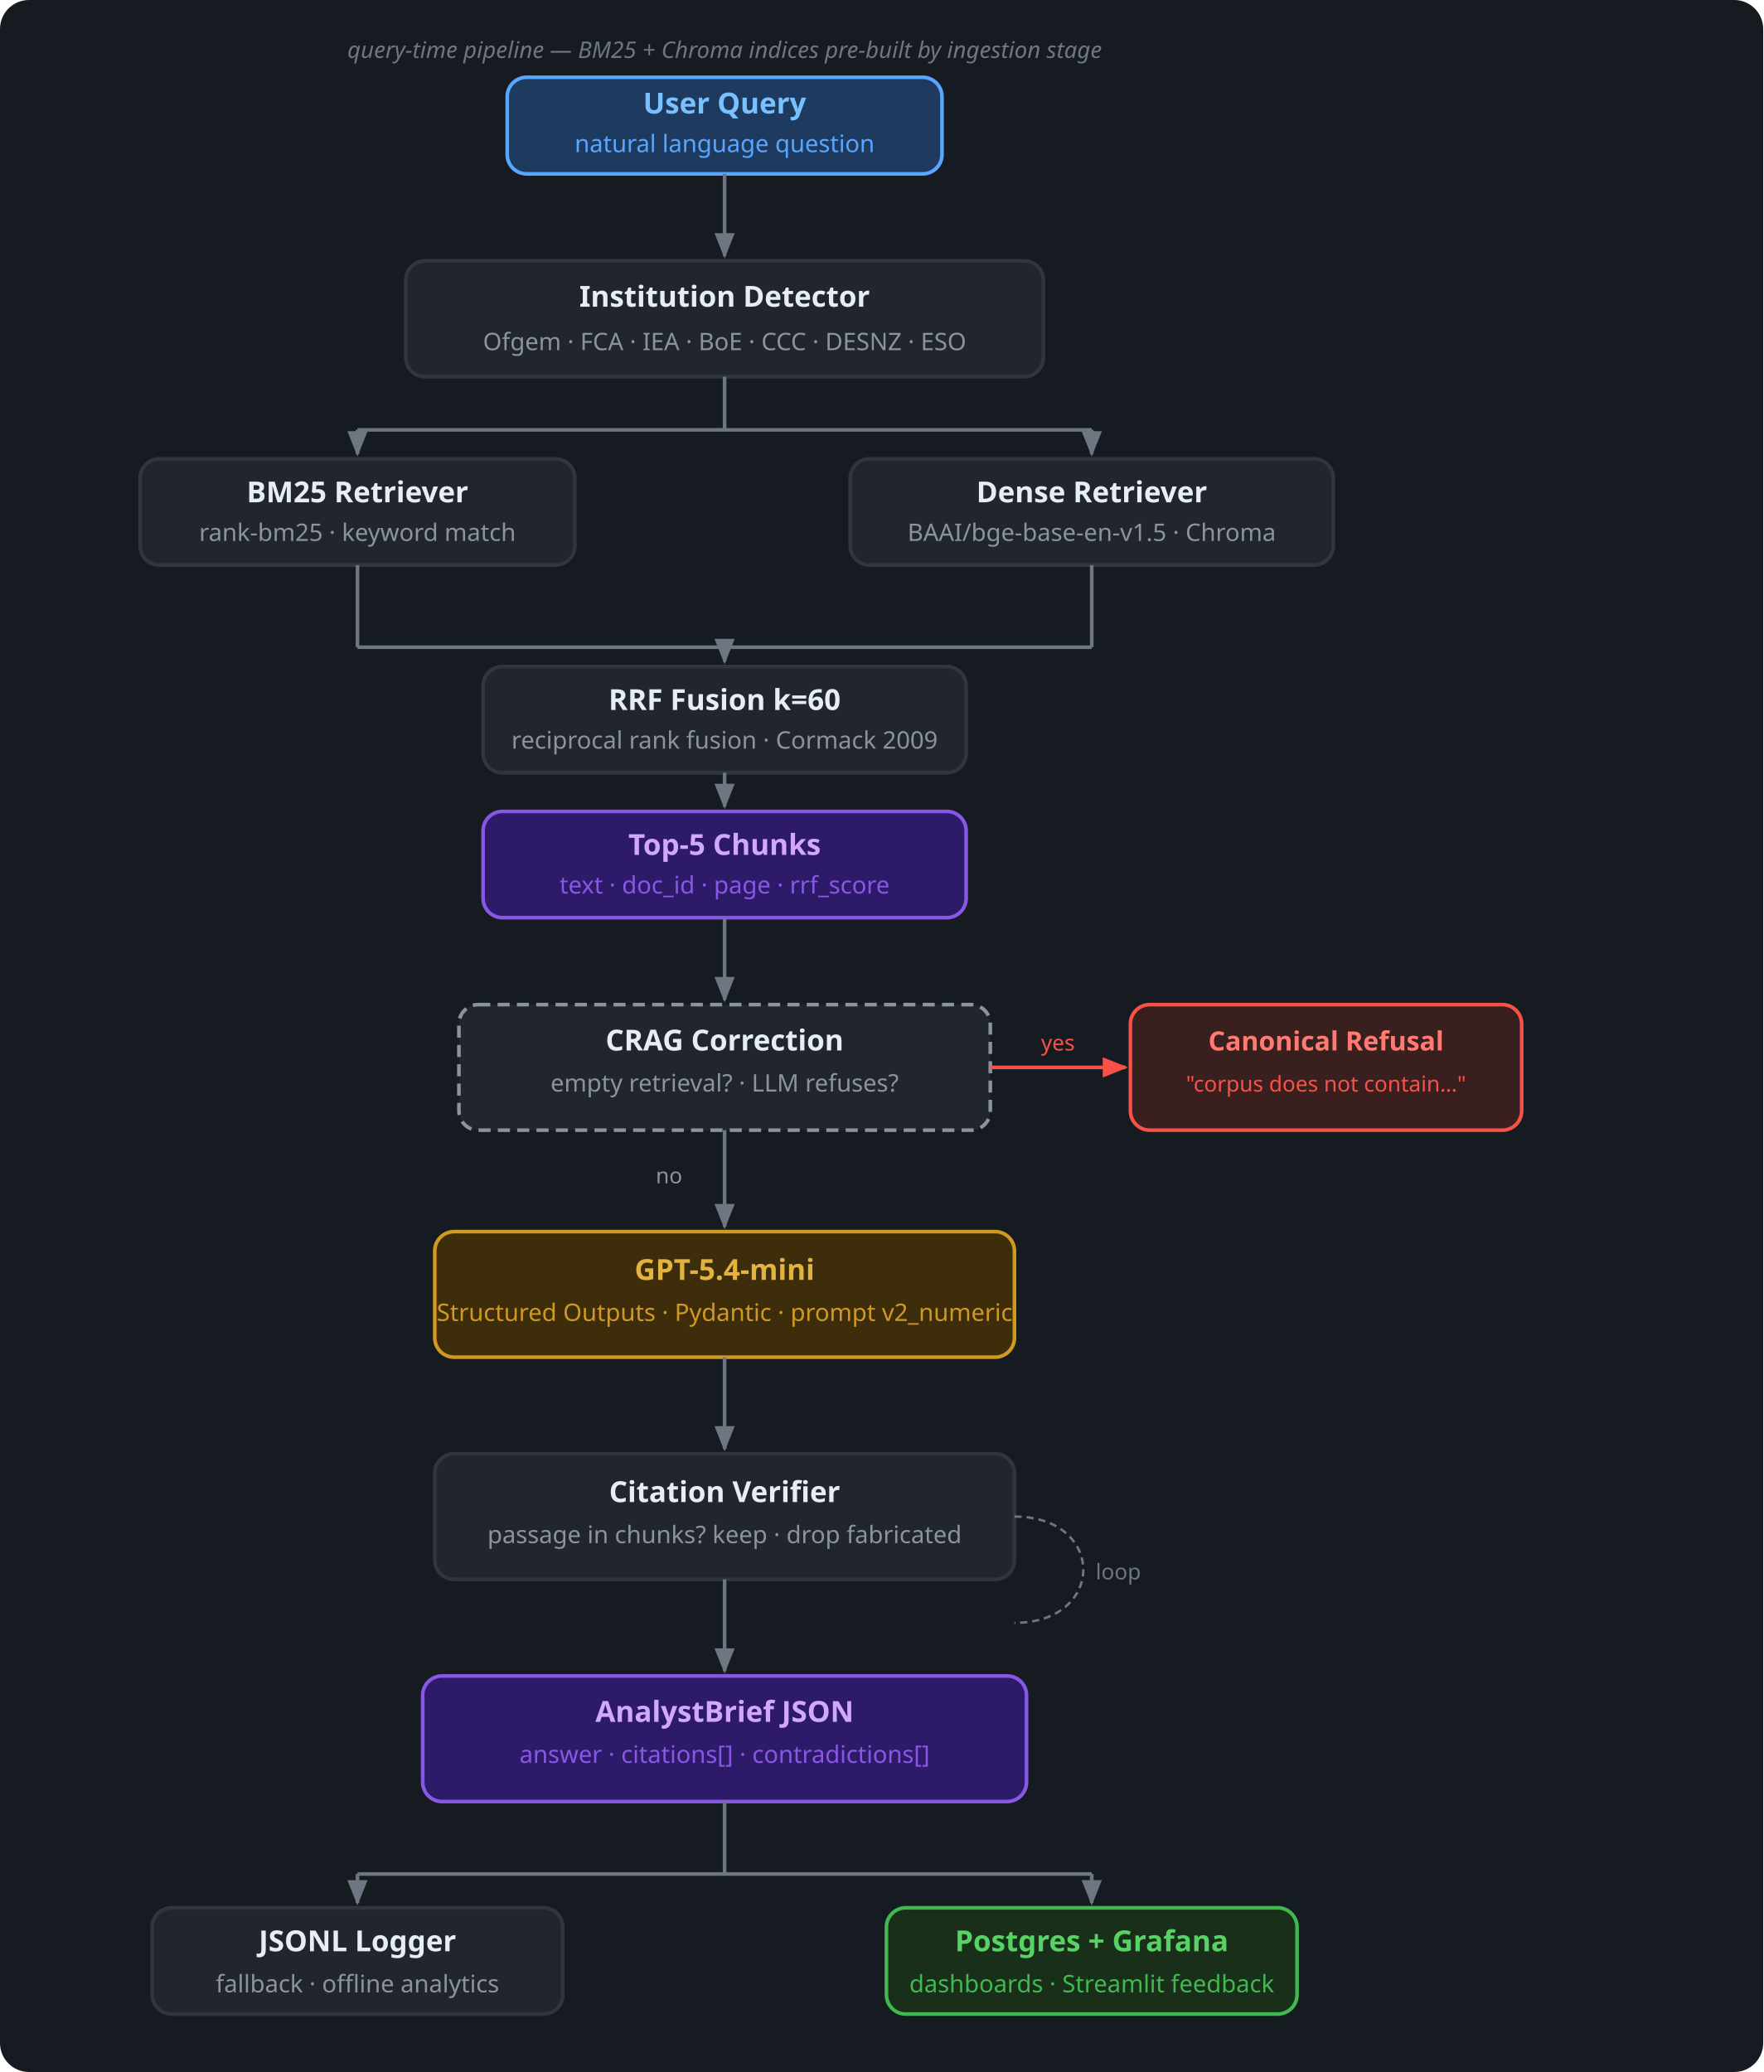
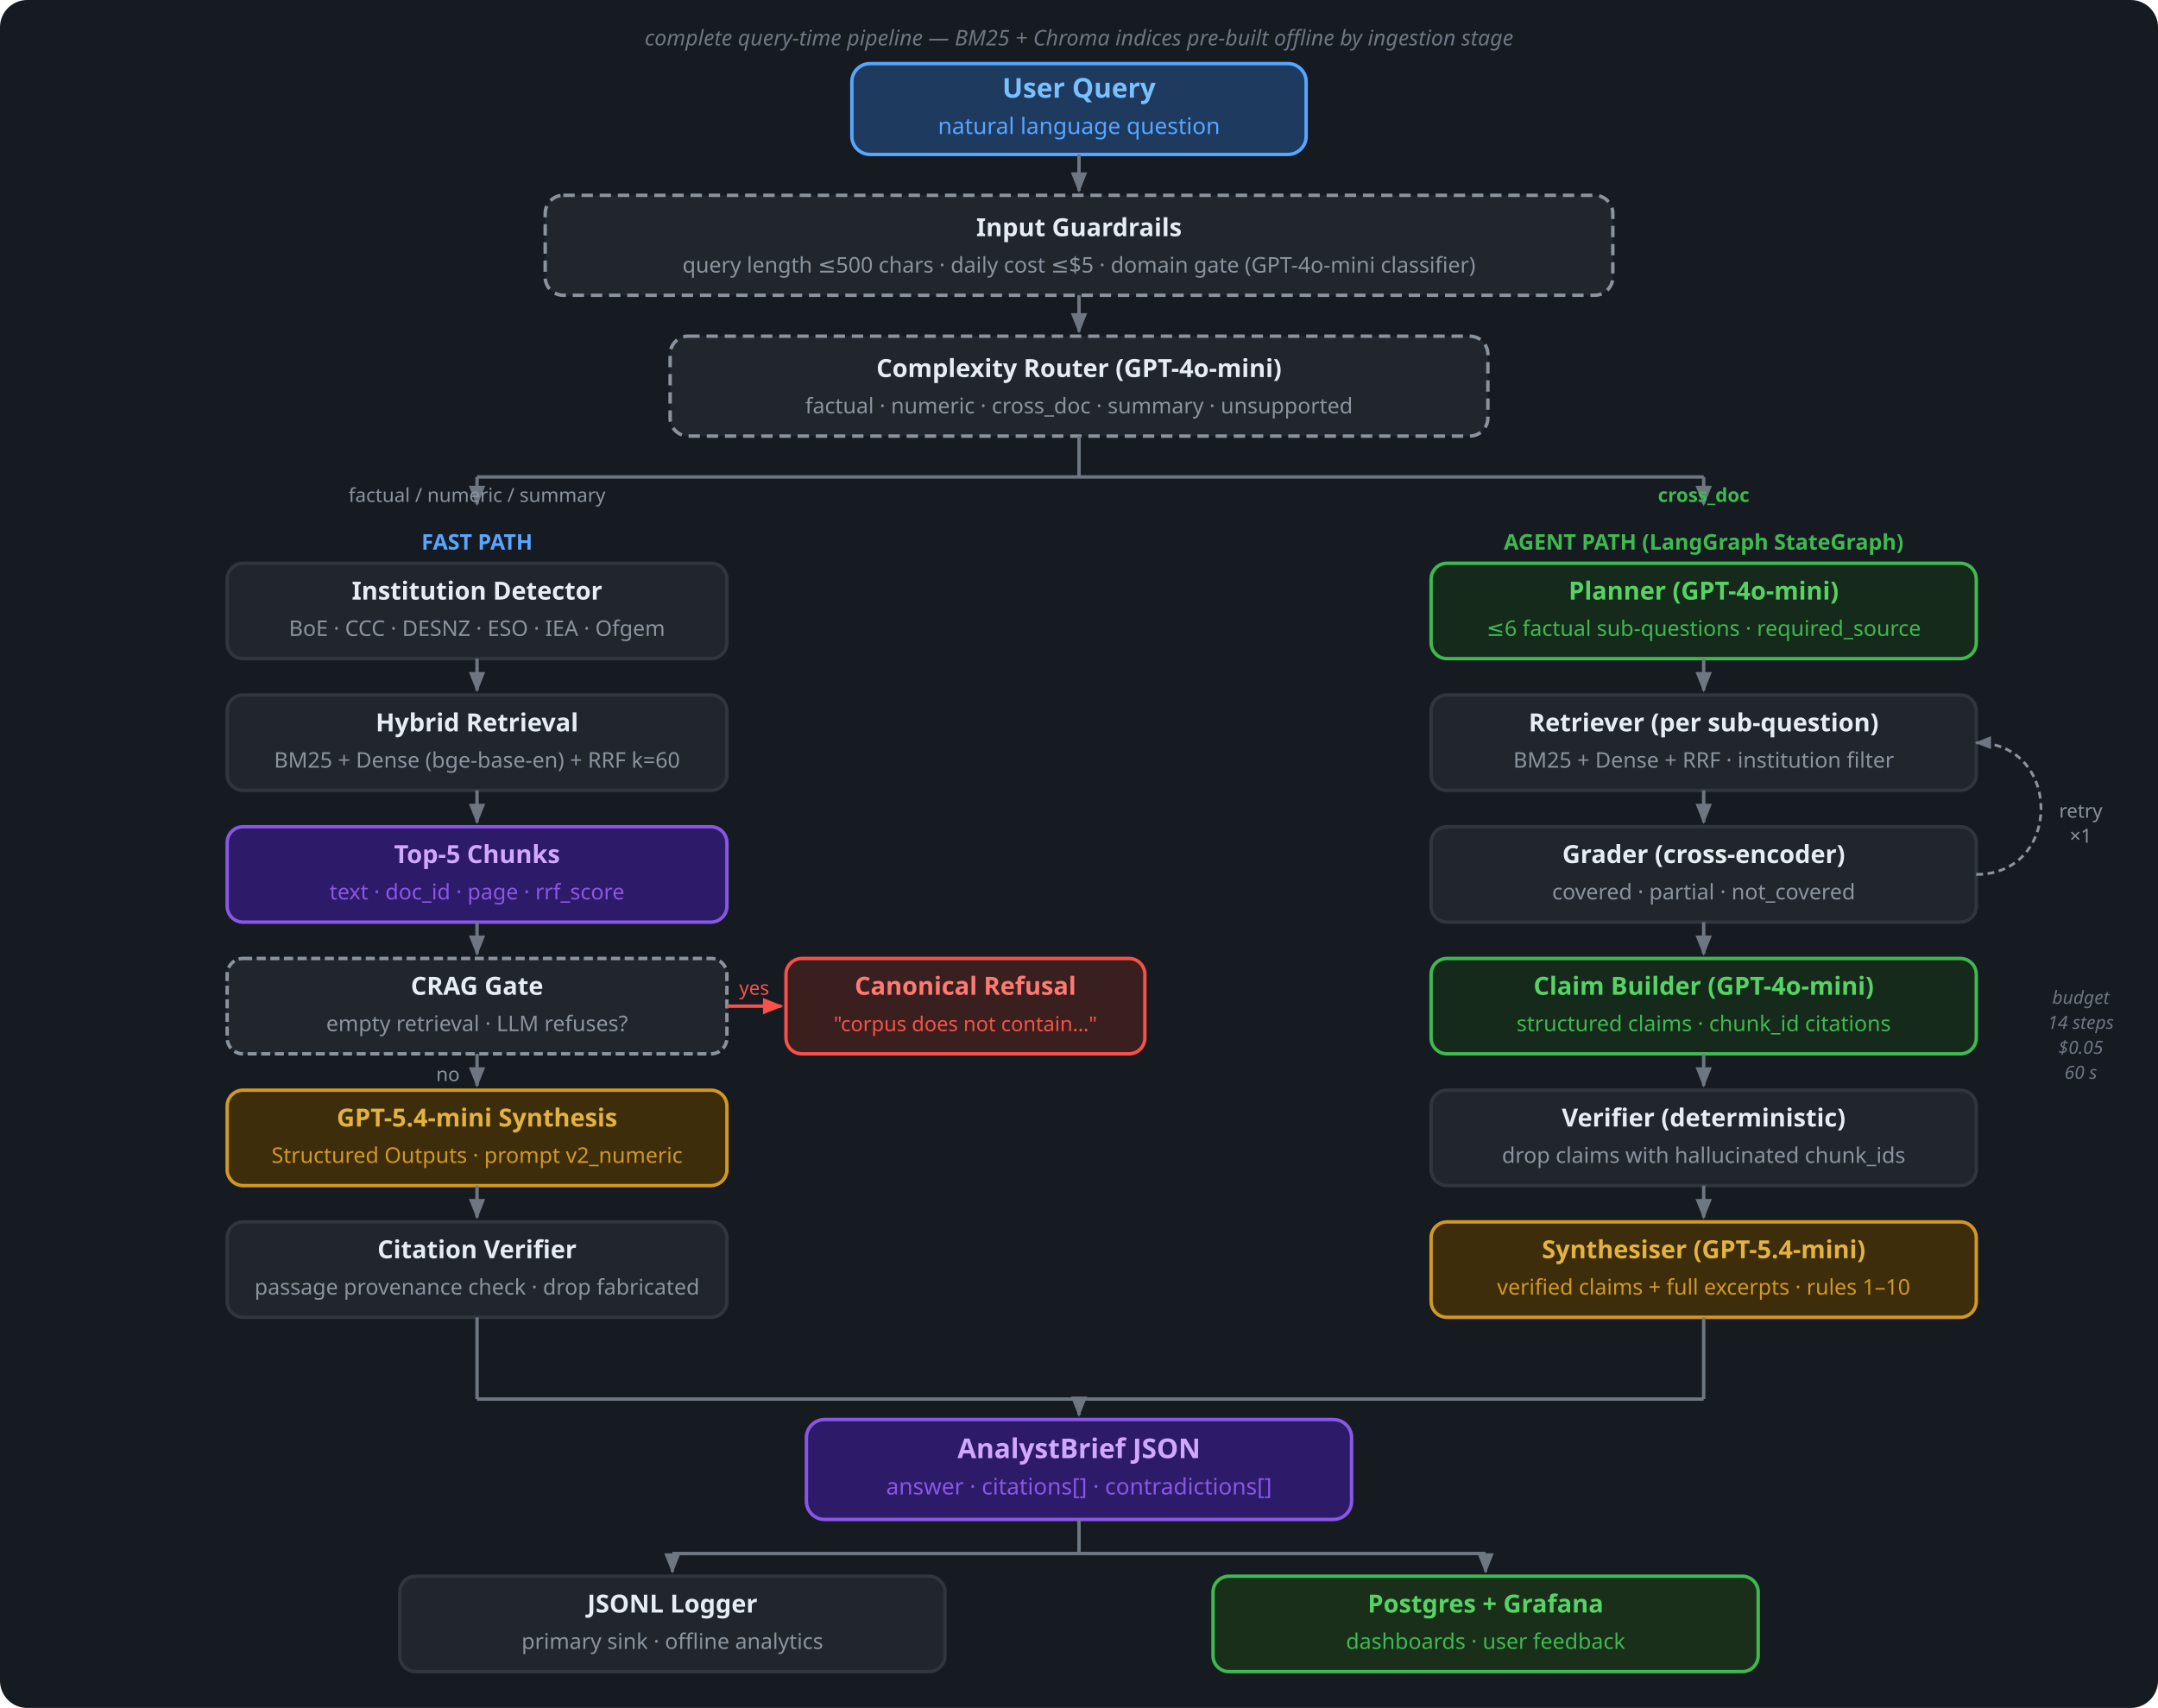
- <svg xmlns="http://www.w3.org/2000/svg" viewBox="0 0 730 858">
+ <svg xmlns="http://www.w3.org/2000/svg" viewBox="0 0 950 752">
  <rect width="100%" height="100%" fill="#161b22" rx="12" />
  <defs>
-     <marker id="a0" viewBox="0 0 10 10" refX="9" refY="5" markerWidth="7" markerHeight="7" orient="auto">
+     <marker id="arr" viewBox="0 0 10 10" refX="9" refY="5" markerWidth="6" markerHeight="6" orient="auto">
      <path d="M0,1 L10,5 L0,9 z" fill="#6e7681" />
    </marker>
-     <marker id="a0r" viewBox="0 0 10 10" refX="9" refY="5" markerWidth="7" markerHeight="7" orient="auto">
+     <marker id="arrr" viewBox="0 0 10 10" refX="9" refY="5" markerWidth="6" markerHeight="6" orient="auto">
      <path d="M0,1 L10,5 L0,9 z" fill="#f85149" />
    </marker>
  </defs>
-   <text x="300" y="24" text-anchor="middle" fill="#6e7681" font-size="9.5" font-style="italic" font-family="ui-sans-serif,system-ui,sans-serif">query-time pipeline — BM25 + Chroma indices pre-built by ingestion stage</text>
-   <rect x="210" y="32" width="180" height="40" rx="8" fill="#1f3a5f" stroke="#58a6ff" stroke-width="1.5" />
-   <text x="300" y="47" text-anchor="middle" fill="#79c0ff" font-size="12" font-weight="700" font-family="ui-sans-serif,system-ui,sans-serif">User Query</text>
-   <text x="300" y="63" text-anchor="middle" fill="#58a6ff" font-size="10" font-family="ui-sans-serif,system-ui,sans-serif">natural language question</text>
-   <line x1="300" y1="72" x2="300" y2="106" stroke="#6e7681" stroke-width="1.5" marker-end="url(#a0)" />
-   <rect x="168" y="108" width="264" height="48" rx="8" fill="#21262d" stroke="#30363d" stroke-width="1.5" />
-   <text x="300" y="127" text-anchor="middle" fill="#e6edf3" font-size="12" font-weight="600" font-family="ui-sans-serif,system-ui,sans-serif">Institution Detector</text>
-   <text x="300" y="145" text-anchor="middle" fill="#8b949e" font-size="10" font-family="ui-sans-serif,system-ui,sans-serif">Ofgem · FCA · IEA · BoE · CCC · DESNZ · ESO</text>
-   <line x1="300" y1="156" x2="300" y2="178" stroke="#6e7681" stroke-width="1.5" />
-   <line x1="148" y1="178" x2="452" y2="178" stroke="#6e7681" stroke-width="1.5" />
-   <line x1="148" y1="178" x2="148" y2="188" stroke="#6e7681" stroke-width="1.5" marker-end="url(#a0)" />
-   <line x1="452" y1="178" x2="452" y2="188" stroke="#6e7681" stroke-width="1.5" marker-end="url(#a0)" />
-   <rect x="58" y="190" width="180" height="44" rx="8" fill="#21262d" stroke="#30363d" stroke-width="1.5" />
-   <text x="148" y="208" text-anchor="middle" fill="#e6edf3" font-size="12" font-weight="600" font-family="ui-sans-serif,system-ui,sans-serif">BM25 Retriever</text>
-   <text x="148" y="224" text-anchor="middle" fill="#8b949e" font-size="10" font-family="ui-sans-serif,system-ui,sans-serif">rank-bm25 · keyword match</text>
-   <rect x="352" y="190" width="200" height="44" rx="8" fill="#21262d" stroke="#30363d" stroke-width="1.5" />
-   <text x="452" y="208" text-anchor="middle" fill="#e6edf3" font-size="12" font-weight="600" font-family="ui-sans-serif,system-ui,sans-serif">Dense Retriever</text>
-   <text x="452" y="224" text-anchor="middle" fill="#8b949e" font-size="10" font-family="ui-sans-serif,system-ui,sans-serif">BAAI/bge-base-en-v1.5 · Chroma</text>
-   <line x1="148" y1="234" x2="148" y2="268" stroke="#6e7681" stroke-width="1.5" />
-   <line x1="452" y1="234" x2="452" y2="268" stroke="#6e7681" stroke-width="1.5" />
-   <line x1="148" y1="268" x2="452" y2="268" stroke="#6e7681" stroke-width="1.5" />
-   <line x1="300" y1="268" x2="300" y2="274" stroke="#6e7681" stroke-width="1.5" marker-end="url(#a0)" />
-   <rect x="200" y="276" width="200" height="44" rx="8" fill="#21262d" stroke="#30363d" stroke-width="1.5" />
-   <text x="300" y="294" text-anchor="middle" fill="#e6edf3" font-size="12" font-weight="600" font-family="ui-sans-serif,system-ui,sans-serif">RRF Fusion  k=60</text>
-   <text x="300" y="310" text-anchor="middle" fill="#8b949e" font-size="10" font-family="ui-sans-serif,system-ui,sans-serif">reciprocal rank fusion · Cormack 2009</text>
-   <line x1="300" y1="320" x2="300" y2="334" stroke="#6e7681" stroke-width="1.5" marker-end="url(#a0)" />
-   <rect x="200" y="336" width="200" height="44" rx="8" fill="#2d1b69" stroke="#8957e5" stroke-width="1.5" />
-   <text x="300" y="354" text-anchor="middle" fill="#d2a8ff" font-size="12" font-weight="700" font-family="ui-sans-serif,system-ui,sans-serif">Top-5 Chunks</text>
-   <text x="300" y="370" text-anchor="middle" fill="#8957e5" font-size="10" font-family="ui-sans-serif,system-ui,sans-serif">text · doc_id · page · rrf_score</text>
-   <line x1="300" y1="380" x2="300" y2="414" stroke="#6e7681" stroke-width="1.5" marker-end="url(#a0)" />
-   <rect x="190" y="416" width="220" height="52" rx="8" fill="#21262d" stroke="#8b949e" stroke-width="1.5" stroke-dasharray="5,3" />
-   <text x="300" y="435" text-anchor="middle" fill="#e6edf3" font-size="12" font-weight="600" font-family="ui-sans-serif,system-ui,sans-serif">CRAG Correction</text>
-   <text x="300" y="452" text-anchor="middle" fill="#8b949e" font-size="10" font-family="ui-sans-serif,system-ui,sans-serif">empty retrieval? · LLM refuses?</text>
-   <line x1="410" y1="442" x2="466" y2="442" stroke="#f85149" stroke-width="1.5" marker-end="url(#a0r)" />
-   <text x="438" y="435" text-anchor="middle" fill="#f85149" font-size="9" font-family="ui-sans-serif,system-ui,sans-serif">yes</text>
-   <rect x="468" y="416" width="162" height="52" rx="8" fill="#3a1f1f" stroke="#f85149" stroke-width="1.5" />
-   <text x="549" y="435" text-anchor="middle" fill="#ff7b72" font-size="11" font-weight="600" font-family="ui-sans-serif,system-ui,sans-serif">Canonical Refusal</text>
-   <text x="549" y="452" text-anchor="middle" fill="#f85149" font-size="9" font-family="ui-sans-serif,system-ui,sans-serif">"corpus does not contain…"</text>
-   <text x="277" y="490" text-anchor="middle" fill="#8b949e" font-size="9" font-family="ui-sans-serif,system-ui,sans-serif">no</text>
-   <line x1="300" y1="468" x2="300" y2="508" stroke="#6e7681" stroke-width="1.5" marker-end="url(#a0)" />
-   <rect x="180" y="510" width="240" height="52" rx="8" fill="#3d2d0a" stroke="#d29922" stroke-width="1.5" />
-   <text x="300" y="530" text-anchor="middle" fill="#e3b341" font-size="12" font-weight="700" font-family="ui-sans-serif,system-ui,sans-serif">GPT-5.4-mini</text>
-   <text x="300" y="547" text-anchor="middle" fill="#d29922" font-size="10" font-family="ui-sans-serif,system-ui,sans-serif">Structured Outputs · Pydantic · prompt v2_numeric</text>
-   <line x1="300" y1="562" x2="300" y2="600" stroke="#6e7681" stroke-width="1.5" marker-end="url(#a0)" />
-   <rect x="180" y="602" width="240" height="52" rx="8" fill="#21262d" stroke="#30363d" stroke-width="1.5" />
-   <text x="300" y="622" text-anchor="middle" fill="#e6edf3" font-size="12" font-weight="600" font-family="ui-sans-serif,system-ui,sans-serif">Citation Verifier</text>
-   <text x="300" y="639" text-anchor="middle" fill="#8b949e" font-size="10" font-family="ui-sans-serif,system-ui,sans-serif">passage in chunks? keep · drop fabricated</text>
-   <path d="M 420,628 C 458,628 458,672 420,672" stroke="#6e7681" stroke-width="1" fill="none" stroke-dasharray="3,2" />
-   <text x="463" y="654" text-anchor="middle" fill="#6e7681" font-size="9" font-family="ui-sans-serif,system-ui,sans-serif">loop</text>
-   <line x1="300" y1="654" x2="300" y2="692" stroke="#6e7681" stroke-width="1.5" marker-end="url(#a0)" />
-   <rect x="175" y="694" width="250" height="52" rx="8" fill="#2d1b69" stroke="#8957e5" stroke-width="1.5" />
-   <text x="300" y="713" text-anchor="middle" fill="#d2a8ff" font-size="12" font-weight="700" font-family="ui-sans-serif,system-ui,sans-serif">AnalystBrief JSON</text>
-   <text x="300" y="730" text-anchor="middle" fill="#8957e5" font-size="10" font-family="ui-sans-serif,system-ui,sans-serif">answer · citations[] · contradictions[]</text>
-   <line x1="300" y1="746" x2="300" y2="776" stroke="#6e7681" stroke-width="1.5" />
-   <line x1="148" y1="776" x2="452" y2="776" stroke="#6e7681" stroke-width="1.5" />
-   <line x1="148" y1="776" x2="148" y2="788" stroke="#6e7681" stroke-width="1.5" marker-end="url(#a0)" />
-   <line x1="452" y1="776" x2="452" y2="788" stroke="#6e7681" stroke-width="1.5" marker-end="url(#a0)" />
-   <rect x="63" y="790" width="170" height="44" rx="8" fill="#21262d" stroke="#30363d" stroke-width="1.5" />
-   <text x="148" y="808" text-anchor="middle" fill="#e6edf3" font-size="12" font-weight="600" font-family="ui-sans-serif,system-ui,sans-serif">JSONL Logger</text>
-   <text x="148" y="825" text-anchor="middle" fill="#8b949e" font-size="10" font-family="ui-sans-serif,system-ui,sans-serif">fallback · offline analytics</text>
-   <rect x="367" y="790" width="170" height="44" rx="8" fill="#1a2f1a" stroke="#3fb950" stroke-width="1.5" />
-   <text x="452" y="808" text-anchor="middle" fill="#56d364" font-size="12" font-weight="600" font-family="ui-sans-serif,system-ui,sans-serif">Postgres + Grafana</text>
-   <text x="452" y="825" text-anchor="middle" fill="#3fb950" font-size="10" font-family="ui-sans-serif,system-ui,sans-serif">dashboards · Streamlit feedback</text>
+   <text x="475" y="20" text-anchor="middle" fill="#6e7681" font-size="9.5" font-style="italic" font-family="ui-sans-serif,system-ui,sans-serif">complete query-time pipeline — BM25 + Chroma indices pre-built offline by ingestion stage</text>
+   <rect x="375" y="28" width="200" height="40" rx="8" fill="#1f3a5f" stroke="#58a6ff" stroke-width="1.5" />
+   <text x="475" y="43" text-anchor="middle" fill="#79c0ff" font-size="12" font-weight="700" font-family="ui-sans-serif,system-ui,sans-serif">User Query</text>
+   <text x="475" y="59" text-anchor="middle" fill="#58a6ff" font-size="10" font-family="ui-sans-serif,system-ui,sans-serif">natural language question</text>
+   <line x1="475" y1="68" x2="475" y2="84" stroke="#6e7681" stroke-width="1.5" marker-end="url(#arr)" />
+   <rect x="240" y="86" width="470" height="44" rx="8" fill="#21262d" stroke="#8b949e" stroke-width="1.5" stroke-dasharray="5,3" />
+   <text x="475" y="104" text-anchor="middle" fill="#e6edf3" font-size="11" font-weight="600" font-family="ui-sans-serif,system-ui,sans-serif">Input Guardrails</text>
+   <text x="475" y="120" text-anchor="middle" fill="#8b949e" font-size="9.5" font-family="ui-sans-serif,system-ui,sans-serif">query length ≤500 chars  ·  daily cost ≤$5  ·  domain gate (GPT-4o-mini classifier)</text>
+   <line x1="475" y1="130" x2="475" y2="146" stroke="#6e7681" stroke-width="1.5" marker-end="url(#arr)" />
+   <rect x="295" y="148" width="360" height="44" rx="8" fill="#21262d" stroke="#8b949e" stroke-width="1.5" stroke-dasharray="5,3" />
+   <text x="475" y="166" text-anchor="middle" fill="#e6edf3" font-size="11" font-weight="600" font-family="ui-sans-serif,system-ui,sans-serif">Complexity Router  (GPT-4o-mini)</text>
+   <text x="475" y="182" text-anchor="middle" fill="#8b949e" font-size="9.5" font-family="ui-sans-serif,system-ui,sans-serif">factual · numeric · cross_doc · summary · unsupported</text>
+   <line x1="475" y1="192" x2="475" y2="210" stroke="#6e7681" stroke-width="1.5" />
+   <line x1="210" y1="210" x2="750" y2="210" stroke="#6e7681" stroke-width="1.5" />
+   <line x1="210" y1="210" x2="210" y2="222" stroke="#6e7681" stroke-width="1.5" marker-end="url(#arr)" />
+   <line x1="750" y1="210" x2="750" y2="222" stroke="#6e7681" stroke-width="1.5" marker-end="url(#arr)" />
+   <text x="210" y="221" text-anchor="middle" fill="#8b949e" font-size="8.5" font-family="ui-sans-serif,system-ui,sans-serif">factual / numeric / summary</text>
+   <text x="750" y="221" text-anchor="middle" fill="#3fb950" font-size="8.5" font-weight="600" font-family="ui-sans-serif,system-ui,sans-serif">cross_doc</text>
+   <text x="210" y="242" text-anchor="middle" fill="#58a6ff" font-size="9.5" font-weight="700" font-family="ui-sans-serif,system-ui,sans-serif">FAST PATH</text>
+   <rect x="100" y="248" width="220" height="42" rx="7" fill="#21262d" stroke="#30363d" stroke-width="1.5" />
+   <text x="210" y="264" text-anchor="middle" fill="#e6edf3" font-size="11" font-weight="600" font-family="ui-sans-serif,system-ui,sans-serif">Institution Detector</text>
+   <text x="210" y="280" text-anchor="middle" fill="#8b949e" font-size="9.5" font-family="ui-sans-serif,system-ui,sans-serif">BoE · CCC · DESNZ · ESO · IEA · Ofgem</text>
+   <line x1="210" y1="290" x2="210" y2="304" stroke="#6e7681" stroke-width="1.5" marker-end="url(#arr)" />
+   <rect x="100" y="306" width="220" height="42" rx="7" fill="#21262d" stroke="#30363d" stroke-width="1.5" />
+   <text x="210" y="322" text-anchor="middle" fill="#e6edf3" font-size="11" font-weight="600" font-family="ui-sans-serif,system-ui,sans-serif">Hybrid Retrieval</text>
+   <text x="210" y="338" text-anchor="middle" fill="#8b949e" font-size="9.5" font-family="ui-sans-serif,system-ui,sans-serif">BM25 + Dense (bge-base-en) + RRF k=60</text>
+   <line x1="210" y1="348" x2="210" y2="362" stroke="#6e7681" stroke-width="1.5" marker-end="url(#arr)" />
+   <rect x="100" y="364" width="220" height="42" rx="7" fill="#2d1b69" stroke="#8957e5" stroke-width="1.5" />
+   <text x="210" y="380" text-anchor="middle" fill="#d2a8ff" font-size="11" font-weight="700" font-family="ui-sans-serif,system-ui,sans-serif">Top-5 Chunks</text>
+   <text x="210" y="396" text-anchor="middle" fill="#8957e5" font-size="9.5" font-family="ui-sans-serif,system-ui,sans-serif">text · doc_id · page · rrf_score</text>
+   <line x1="210" y1="406" x2="210" y2="420" stroke="#6e7681" stroke-width="1.5" marker-end="url(#arr)" />
+   <rect x="100" y="422" width="220" height="42" rx="7" fill="#21262d" stroke="#8b949e" stroke-width="1.5" stroke-dasharray="4,2" />
+   <text x="210" y="438" text-anchor="middle" fill="#e6edf3" font-size="11" font-weight="600" font-family="ui-sans-serif,system-ui,sans-serif">CRAG Gate</text>
+   <text x="210" y="454" text-anchor="middle" fill="#8b949e" font-size="9.5" font-family="ui-sans-serif,system-ui,sans-serif">empty retrieval · LLM refuses?</text>
+   <line x1="320" y1="443" x2="344" y2="443" stroke="#f85149" stroke-width="1.5" marker-end="url(#arrr)" />
+   <text x="332" y="438" text-anchor="middle" fill="#f85149" font-size="8.5" font-family="ui-sans-serif,system-ui,sans-serif">yes</text>
+   <rect x="346" y="422" width="158" height="42" rx="7" fill="#3a1f1f" stroke="#f85149" stroke-width="1.5" />
+   <text x="425" y="438" text-anchor="middle" fill="#ff7b72" font-size="11" font-weight="600" font-family="ui-sans-serif,system-ui,sans-serif">Canonical Refusal</text>
+   <text x="425" y="454" text-anchor="middle" fill="#f85149" font-size="9" font-family="ui-sans-serif,system-ui,sans-serif">"corpus does not contain…"</text>
+   <text x="192" y="476" fill="#8b949e" font-size="8.5" font-family="ui-sans-serif,system-ui,sans-serif">no</text>
+   <line x1="210" y1="464" x2="210" y2="478" stroke="#6e7681" stroke-width="1.5" marker-end="url(#arr)" />
+   <rect x="100" y="480" width="220" height="42" rx="7" fill="#3d2d0a" stroke="#d29922" stroke-width="1.5" />
+   <text x="210" y="496" text-anchor="middle" fill="#e3b341" font-size="11" font-weight="700" font-family="ui-sans-serif,system-ui,sans-serif">GPT-5.4-mini  Synthesis</text>
+   <text x="210" y="512" text-anchor="middle" fill="#d29922" font-size="9.5" font-family="ui-sans-serif,system-ui,sans-serif">Structured Outputs · prompt v2_numeric</text>
+   <line x1="210" y1="522" x2="210" y2="536" stroke="#6e7681" stroke-width="1.5" marker-end="url(#arr)" />
+   <rect x="100" y="538" width="220" height="42" rx="7" fill="#21262d" stroke="#30363d" stroke-width="1.5" />
+   <text x="210" y="554" text-anchor="middle" fill="#e6edf3" font-size="11" font-weight="600" font-family="ui-sans-serif,system-ui,sans-serif">Citation Verifier</text>
+   <text x="210" y="570" text-anchor="middle" fill="#8b949e" font-size="9.5" font-family="ui-sans-serif,system-ui,sans-serif">passage provenance check · drop fabricated</text>
+   <text x="750" y="242" text-anchor="middle" fill="#3fb950" font-size="9.5" font-weight="700" font-family="ui-sans-serif,system-ui,sans-serif">AGENT PATH  (LangGraph StateGraph)</text>
+   <rect x="630" y="248" width="240" height="42" rx="7" fill="#162a1b" stroke="#3fb950" stroke-width="1.5" />
+   <text x="750" y="264" text-anchor="middle" fill="#56d364" font-size="11" font-weight="600" font-family="ui-sans-serif,system-ui,sans-serif">Planner  (GPT-4o-mini)</text>
+   <text x="750" y="280" text-anchor="middle" fill="#3fb950" font-size="9.5" font-family="ui-sans-serif,system-ui,sans-serif">≤6 factual sub-questions · required_source</text>
+   <line x1="750" y1="290" x2="750" y2="304" stroke="#6e7681" stroke-width="1.5" marker-end="url(#arr)" />
+   <rect x="630" y="306" width="240" height="42" rx="7" fill="#21262d" stroke="#30363d" stroke-width="1.5" />
+   <text x="750" y="322" text-anchor="middle" fill="#e6edf3" font-size="11" font-weight="600" font-family="ui-sans-serif,system-ui,sans-serif">Retriever  (per sub-question)</text>
+   <text x="750" y="338" text-anchor="middle" fill="#8b949e" font-size="9.5" font-family="ui-sans-serif,system-ui,sans-serif">BM25 + Dense + RRF · institution filter</text>
+   <line x1="750" y1="348" x2="750" y2="362" stroke="#6e7681" stroke-width="1.5" marker-end="url(#arr)" />
+   <rect x="630" y="364" width="240" height="42" rx="7" fill="#21262d" stroke="#30363d" stroke-width="1.5" />
+   <text x="750" y="380" text-anchor="middle" fill="#e6edf3" font-size="11" font-weight="600" font-family="ui-sans-serif,system-ui,sans-serif">Grader  (cross-encoder)</text>
+   <text x="750" y="396" text-anchor="middle" fill="#8b949e" font-size="9.5" font-family="ui-sans-serif,system-ui,sans-serif">covered · partial · not_covered</text>
+   <path d="M 870,385 C 908,385 908,327 870,327" stroke="#8b949e" stroke-width="1.2" fill="none" stroke-dasharray="3,2" marker-end="url(#arr)" />
+   <text x="916" y="360" text-anchor="middle" fill="#8b949e" font-size="8.5" font-family="ui-sans-serif,system-ui,sans-serif">retry</text>
+   <text x="916" y="371" text-anchor="middle" fill="#8b949e" font-size="8.5" font-family="ui-sans-serif,system-ui,sans-serif">×1</text>
+   <line x1="750" y1="406" x2="750" y2="420" stroke="#6e7681" stroke-width="1.5" marker-end="url(#arr)" />
+   <rect x="630" y="422" width="240" height="42" rx="7" fill="#162a1b" stroke="#3fb950" stroke-width="1.5" />
+   <text x="750" y="438" text-anchor="middle" fill="#56d364" font-size="11" font-weight="600" font-family="ui-sans-serif,system-ui,sans-serif">Claim Builder  (GPT-4o-mini)</text>
+   <text x="750" y="454" text-anchor="middle" fill="#3fb950" font-size="9.5" font-family="ui-sans-serif,system-ui,sans-serif">structured claims · chunk_id citations</text>
+   <line x1="750" y1="464" x2="750" y2="478" stroke="#6e7681" stroke-width="1.5" marker-end="url(#arr)" />
+   <rect x="630" y="480" width="240" height="42" rx="7" fill="#21262d" stroke="#30363d" stroke-width="1.5" />
+   <text x="750" y="496" text-anchor="middle" fill="#e6edf3" font-size="11" font-weight="600" font-family="ui-sans-serif,system-ui,sans-serif">Verifier  (deterministic)</text>
+   <text x="750" y="512" text-anchor="middle" fill="#8b949e" font-size="9.5" font-family="ui-sans-serif,system-ui,sans-serif">drop claims with hallucinated chunk_ids</text>
+   <line x1="750" y1="522" x2="750" y2="536" stroke="#6e7681" stroke-width="1.5" marker-end="url(#arr)" />
+   <rect x="630" y="538" width="240" height="42" rx="7" fill="#3d2d0a" stroke="#d29922" stroke-width="1.5" />
+   <text x="750" y="554" text-anchor="middle" fill="#e3b341" font-size="11" font-weight="700" font-family="ui-sans-serif,system-ui,sans-serif">Synthesiser  (GPT-5.4-mini)</text>
+   <text x="750" y="570" text-anchor="middle" fill="#d29922" font-size="9.5" font-family="ui-sans-serif,system-ui,sans-serif">verified claims + full excerpts · rules 1–10</text>
+   <text x="916" y="442" text-anchor="middle" fill="#6e7681" font-size="8" font-style="italic" font-family="ui-sans-serif,system-ui,sans-serif">budget</text>
+   <text x="916" y="453" text-anchor="middle" fill="#6e7681" font-size="8" font-style="italic" font-family="ui-sans-serif,system-ui,sans-serif">14 steps</text>
+   <text x="916" y="464" text-anchor="middle" fill="#6e7681" font-size="8" font-style="italic" font-family="ui-sans-serif,system-ui,sans-serif">$0.05</text>
+   <text x="916" y="475" text-anchor="middle" fill="#6e7681" font-size="8" font-style="italic" font-family="ui-sans-serif,system-ui,sans-serif">60 s</text>
+   <line x1="210" y1="580" x2="210" y2="616" stroke="#6e7681" stroke-width="1.5" />
+   <line x1="750" y1="580" x2="750" y2="616" stroke="#6e7681" stroke-width="1.5" />
+   <line x1="210" y1="616" x2="750" y2="616" stroke="#6e7681" stroke-width="1.5" />
+   <line x1="475" y1="616" x2="475" y2="623" stroke="#6e7681" stroke-width="1.5" marker-end="url(#arr)" />
+   <rect x="355" y="625" width="240" height="44" rx="8" fill="#2d1b69" stroke="#8957e5" stroke-width="1.5" />
+   <text x="475" y="642" text-anchor="middle" fill="#d2a8ff" font-size="12" font-weight="700" font-family="ui-sans-serif,system-ui,sans-serif">AnalystBrief JSON</text>
+   <text x="475" y="658" text-anchor="middle" fill="#8957e5" font-size="10" font-family="ui-sans-serif,system-ui,sans-serif">answer · citations[] · contradictions[]</text>
+   <line x1="475" y1="669" x2="475" y2="684" stroke="#6e7681" stroke-width="1.5" />
+   <line x1="296" y1="684" x2="654" y2="684" stroke="#6e7681" stroke-width="1.5" />
+   <line x1="296" y1="684" x2="296" y2="692" stroke="#6e7681" stroke-width="1.5" marker-end="url(#arr)" />
+   <line x1="654" y1="684" x2="654" y2="692" stroke="#6e7681" stroke-width="1.5" marker-end="url(#arr)" />
+   <rect x="176" y="694" width="240" height="42" rx="7" fill="#21262d" stroke="#30363d" stroke-width="1.5" />
+   <text x="296" y="710" text-anchor="middle" fill="#e6edf3" font-size="11" font-weight="600" font-family="ui-sans-serif,system-ui,sans-serif">JSONL Logger</text>
+   <text x="296" y="726" text-anchor="middle" fill="#8b949e" font-size="9.5" font-family="ui-sans-serif,system-ui,sans-serif">primary sink · offline analytics</text>
+   <rect x="534" y="694" width="240" height="42" rx="7" fill="#1a2f1a" stroke="#3fb950" stroke-width="1.5" />
+   <text x="654" y="710" text-anchor="middle" fill="#56d364" font-size="11" font-weight="600" font-family="ui-sans-serif,system-ui,sans-serif">Postgres + Grafana</text>
+   <text x="654" y="726" text-anchor="middle" fill="#3fb950" font-size="9.5" font-family="ui-sans-serif,system-ui,sans-serif">dashboards · user feedback</text>
</svg>
